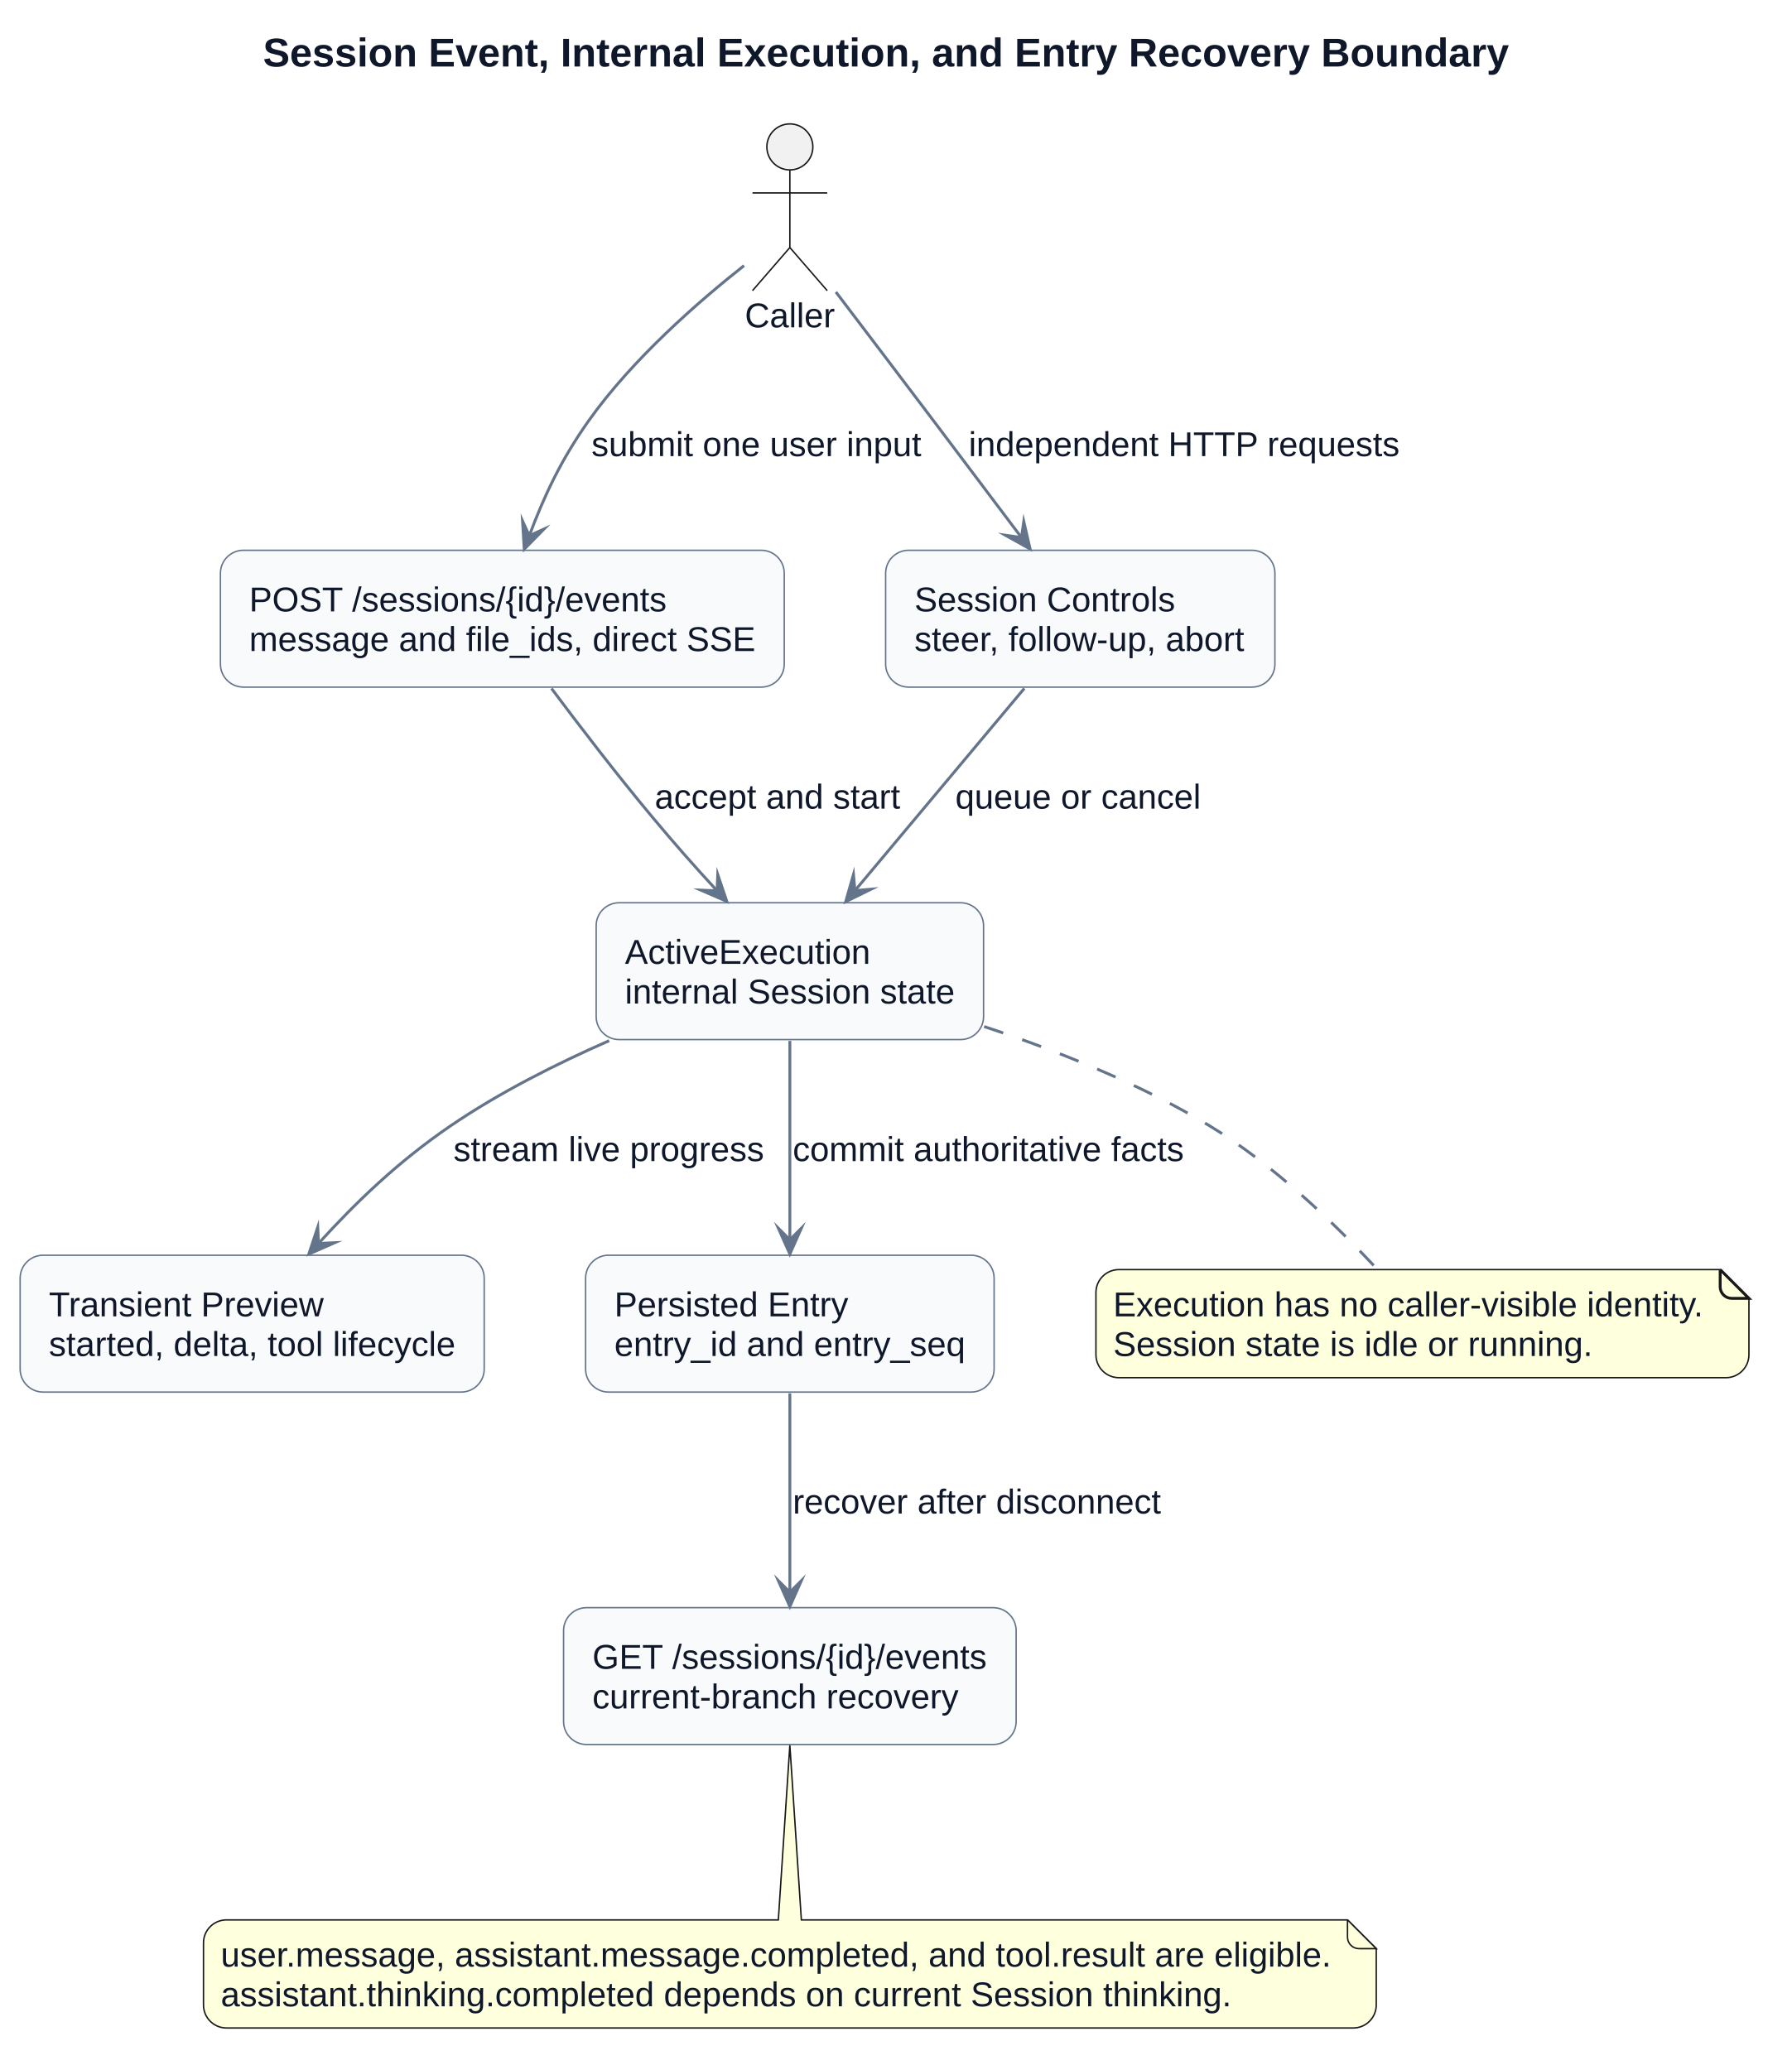
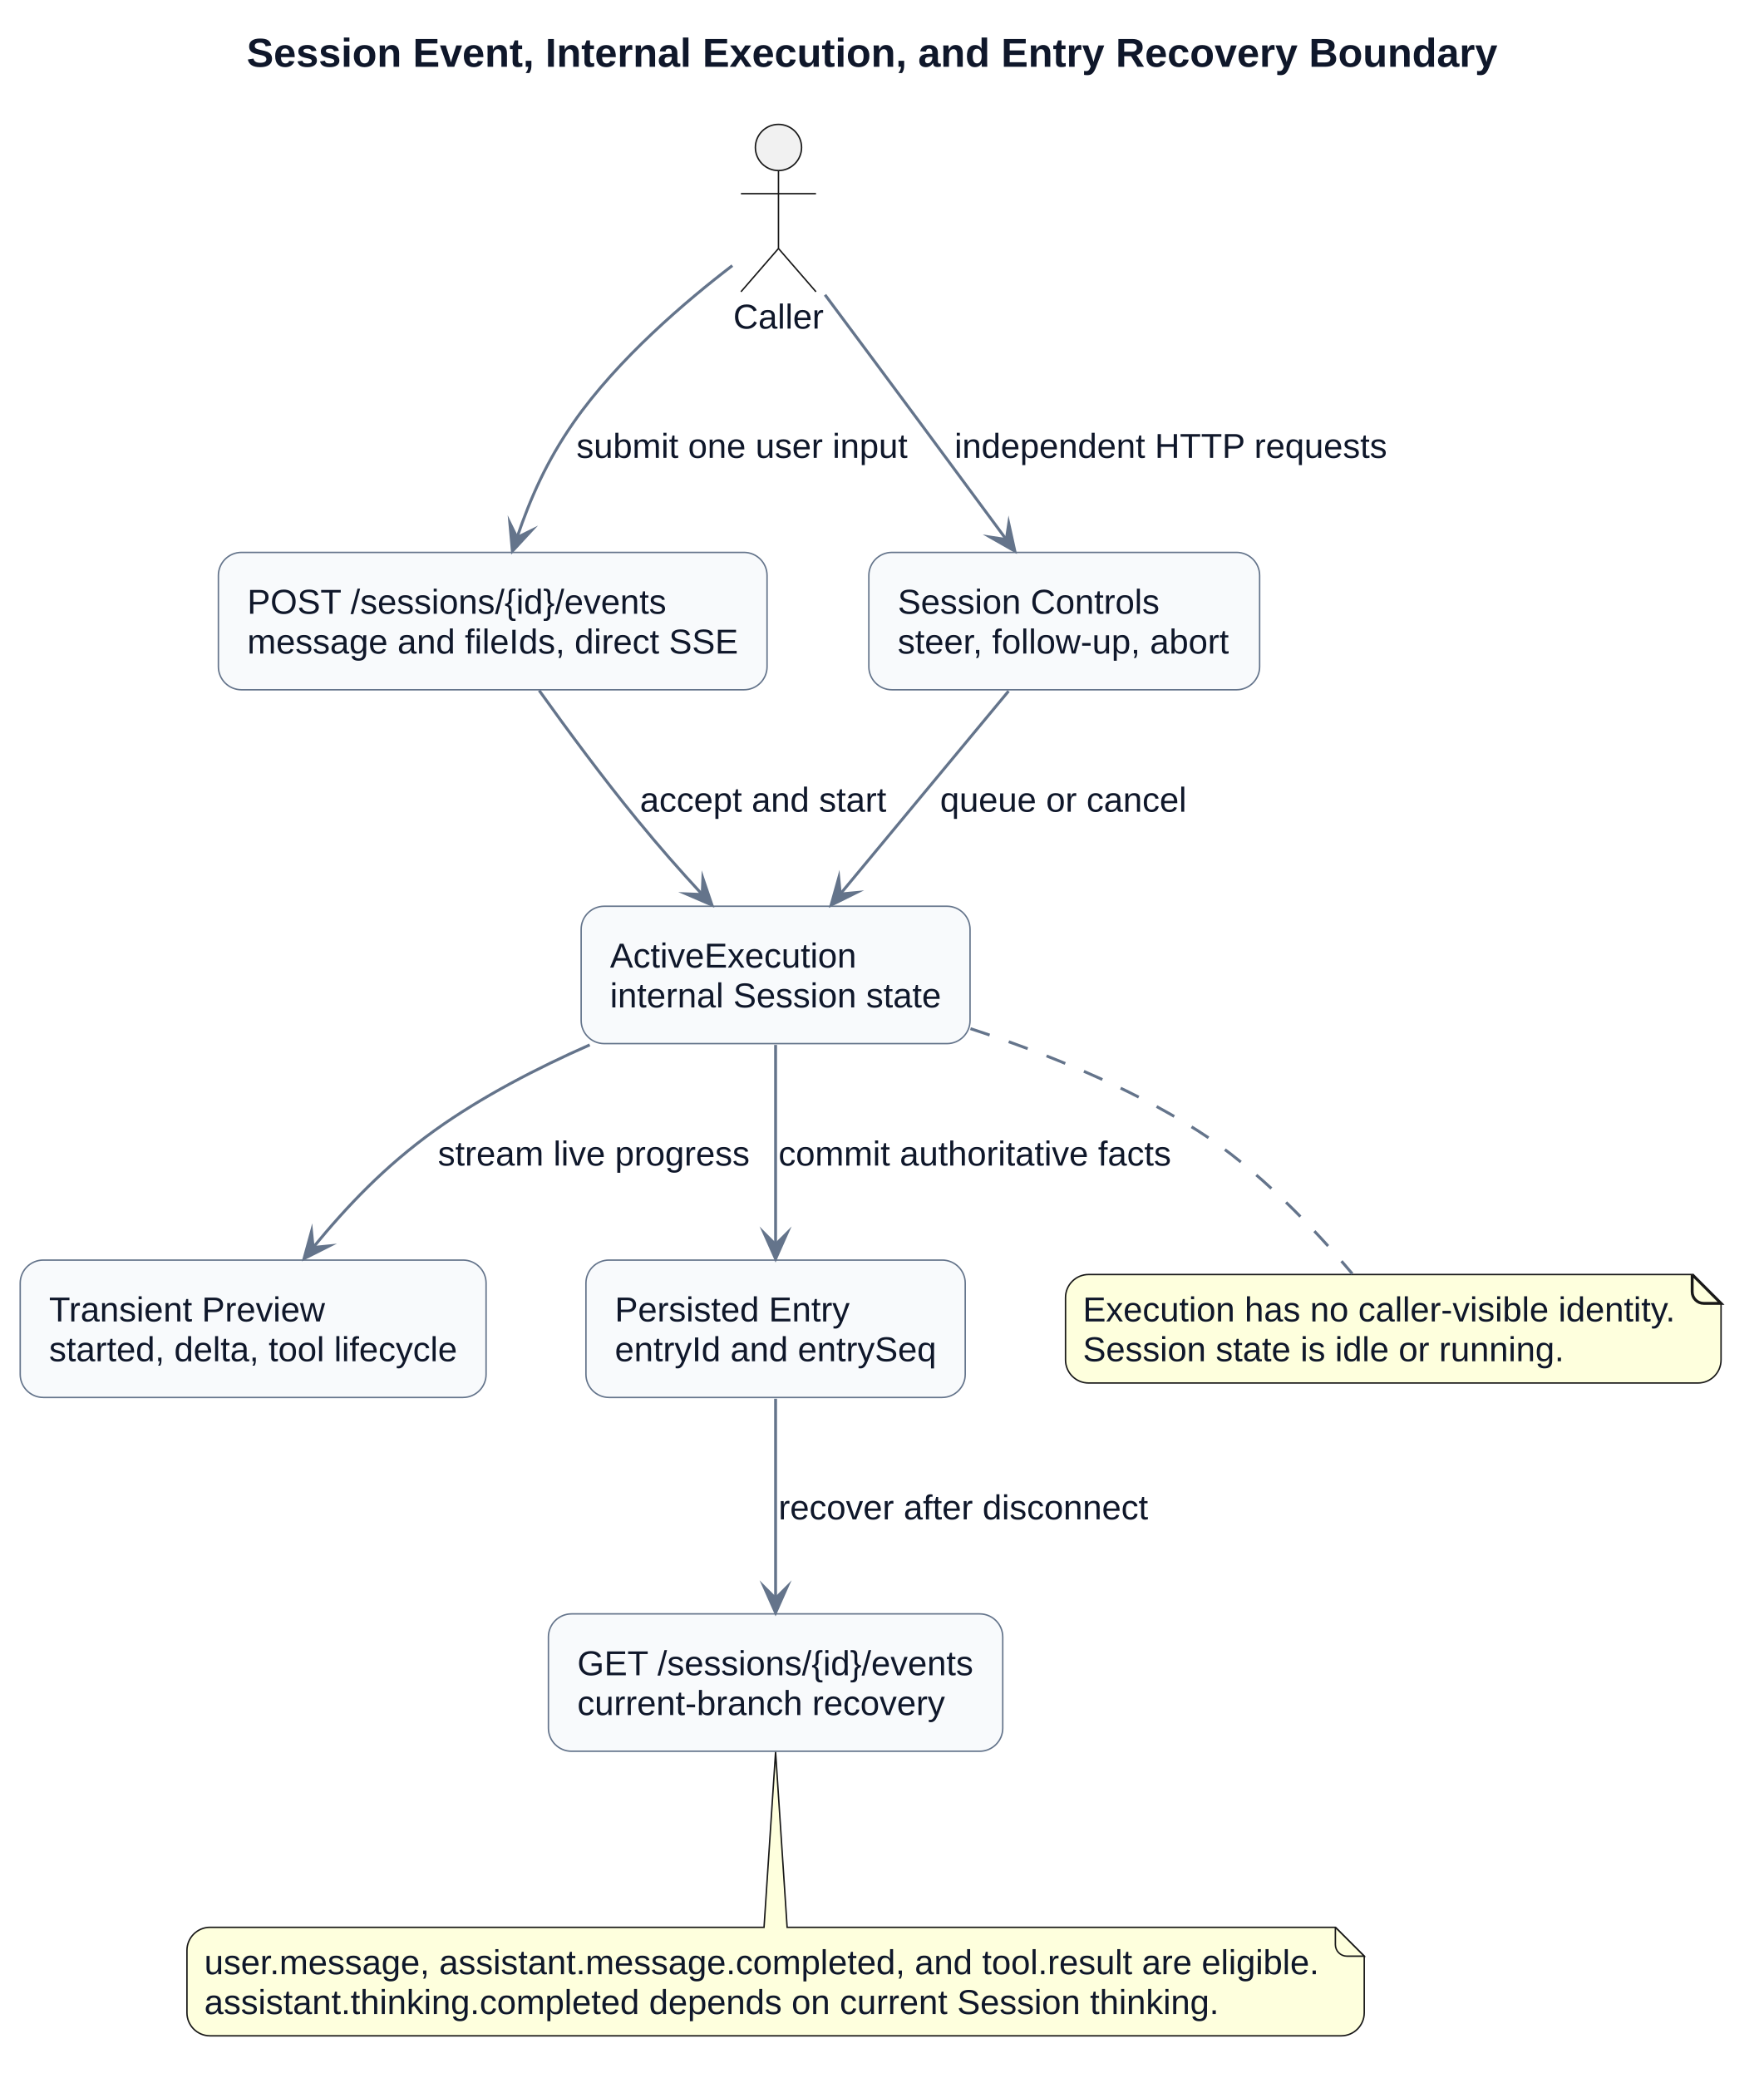
- <svg xmlns="http://www.w3.org/2000/svg" contentStyleType="text/css" data-diagram-type="DESCRIPTION" height="720px" preserveAspectRatio="none" style="width:623px;height:720px;background:#FFFFFF;" version="1.1" viewBox="0 0 623 720" width="623px" zoomAndPan="magnify">
+ <svg xmlns="http://www.w3.org/2000/svg" contentStyleType="text/css" data-diagram-type="DESCRIPTION" height="720px" preserveAspectRatio="none" style="width:611px;height:720px;background:#FFFFFF;" version="1.1" viewBox="0 0 611 720" width="611px" zoomAndPan="magnify">
  <defs />
  <g>
-     <g class="title" data-source-line="114">
-       <text fill="#0F172A" font-family="Arial" font-size="14" font-weight="700" lengthAdjust="spacing" textLength="433.344" x="91.455" y="23.132">Session Event, Internal Execution, and Entry Recovery Boundary</text>
+     <g class="title" data-source-line="118">
+       <text fill="#0F172A" font-family="Arial" font-size="14" font-weight="700" lengthAdjust="spacing" textLength="433.344" x="85.455" y="23.132">Session Event, Internal Execution, and Entry Recovery Boundary</text>
    </g>
-     <g class="entity" data-qualified-name="Caller" data-source-line="139" id="ent0001">
-       <ellipse cx="274.701" cy="51.099" fill="#F1F1F1" rx="8" ry="8" style="stroke:#181818;stroke-width:0.5;" />
-       <path d="M274.701,59.099 L274.701,86.099 M261.701,67.099 L287.701,67.099 M274.701,86.099 L261.701,101.099 M274.701,86.099 L287.701,101.099" fill="none" style="stroke:#181818;stroke-width:0.5;" />
-       <text fill="#0F172A" font-family="Arial" font-size="12" lengthAdjust="spacing" textLength="31.342" x="259.03" y="113.855">Caller</text>
+     <g class="entity" data-qualified-name="Caller" data-source-line="143" id="ent0001">
+       <ellipse cx="269.701" cy="51.099" fill="#F1F1F1" rx="8" ry="8" style="stroke:#181818;stroke-width:0.5;" />
+       <path d="M269.701,59.099 L269.701,86.099 M256.701,67.099 L282.701,67.099 M269.701,86.099 L256.701,101.099 M269.701,86.099 L282.701,101.099" fill="none" style="stroke:#181818;stroke-width:0.5;" />
+       <text fill="#0F172A" font-family="Arial" font-size="12" lengthAdjust="spacing" textLength="31.342" x="254.03" y="113.855">Caller</text>
    </g>
-     <g class="entity" data-qualified-name="SendEvent" data-source-line="140" id="ent0002">
-       <rect fill="#F8FAFC" height="47.598" rx="8" ry="8" style="stroke:#64748B;stroke-width:0.5;" width="196.092" x="76.66" y="191.399" />
-       <text fill="#0F172A" font-family="Arial" font-size="12" lengthAdjust="spacing" textLength="145.406" x="86.66" y="212.655">POST /sessions/{id}/events</text>
-       <text fill="#0F172A" font-family="Arial" font-size="12" lengthAdjust="spacing" textLength="176.092" x="86.66" y="226.453">message and file_ids, direct SSE</text>
+     <g class="entity" data-qualified-name="SendEvent" data-source-line="144" id="ent0002">
+       <rect fill="#F8FAFC" height="47.598" rx="8" ry="8" style="stroke:#64748B;stroke-width:0.5;" width="190.086" x="75.66" y="191.399" />
+       <text fill="#0F172A" font-family="Arial" font-size="12" lengthAdjust="spacing" textLength="145.406" x="85.66" y="212.655">POST /sessions/{id}/events</text>
+       <text fill="#0F172A" font-family="Arial" font-size="12" lengthAdjust="spacing" textLength="170.086" x="85.66" y="226.453">message and fileIds, direct SSE</text>
    </g>
-     <g class="entity" data-qualified-name="Execution" data-source-line="141" id="ent0003">
-       <rect fill="#F8FAFC" height="47.598" rx="8" ry="8" style="stroke:#64748B;stroke-width:0.5;" width="134.732" x="207.34" y="313.999" />
-       <text fill="#0F172A" font-family="Arial" font-size="12" lengthAdjust="spacing" textLength="85.377" x="217.34" y="335.255">ActiveExecution</text>
-       <text fill="#0F172A" font-family="Arial" font-size="12" lengthAdjust="spacing" textLength="114.732" x="217.34" y="349.053">internal Session state</text>
+     <g class="entity" data-qualified-name="Execution" data-source-line="145" id="ent0003">
+       <rect fill="#F8FAFC" height="47.598" rx="8" ry="8" style="stroke:#64748B;stroke-width:0.5;" width="134.732" x="201.34" y="313.999" />
+       <text fill="#0F172A" font-family="Arial" font-size="12" lengthAdjust="spacing" textLength="85.377" x="211.34" y="335.255">ActiveExecution</text>
+       <text fill="#0F172A" font-family="Arial" font-size="12" lengthAdjust="spacing" textLength="114.732" x="211.34" y="349.053">internal Session state</text>
    </g>
-     <g class="entity" data-qualified-name="Preview" data-source-line="142" id="ent0004">
+     <g class="entity" data-qualified-name="Preview" data-source-line="146" id="ent0004">
      <rect fill="#F8FAFC" height="47.598" rx="8" ry="8" style="stroke:#64748B;stroke-width:0.5;" width="161.404" x="7" y="436.599" />
      <text fill="#0F172A" font-family="Arial" font-size="12" lengthAdjust="spacing" textLength="96.035" x="17" y="457.854">Transient Preview</text>
      <text fill="#0F172A" font-family="Arial" font-size="12" lengthAdjust="spacing" textLength="141.404" x="17" y="471.653">started, delta, tool lifecycle</text>
    </g>
-     <g class="entity" data-qualified-name="Entry" data-source-line="143" id="ent0005">
-       <rect fill="#F8FAFC" height="47.598" rx="8" ry="8" style="stroke:#64748B;stroke-width:0.5;" width="142.08" x="203.66" y="436.599" />
-       <text fill="#0F172A" font-family="Arial" font-size="12" lengthAdjust="spacing" textLength="81.363" x="213.66" y="457.854">Persisted Entry</text>
-       <text fill="#0F172A" font-family="Arial" font-size="12" lengthAdjust="spacing" textLength="122.08" x="213.66" y="471.653">entry_id and entry_seq</text>
+     <g class="entity" data-qualified-name="Entry" data-source-line="147" id="ent0005">
+       <rect fill="#F8FAFC" height="47.598" rx="8" ry="8" style="stroke:#64748B;stroke-width:0.5;" width="131.404" x="203" y="436.599" />
+       <text fill="#0F172A" font-family="Arial" font-size="12" lengthAdjust="spacing" textLength="81.363" x="213" y="457.854">Persisted Entry</text>
+       <text fill="#0F172A" font-family="Arial" font-size="12" lengthAdjust="spacing" textLength="111.404" x="213" y="471.653">entryId and entrySeq</text>
    </g>
-     <g class="entity" data-qualified-name="GetEvents" data-source-line="144" id="ent0006">
-       <rect fill="#F8FAFC" height="47.598" rx="8" ry="8" style="stroke:#64748B;stroke-width:0.5;" width="157.402" x="196" y="559.189" />
-       <text fill="#0F172A" font-family="Arial" font-size="12" lengthAdjust="spacing" textLength="137.402" x="206" y="580.444">GET /sessions/{id}/events</text>
-       <text fill="#0F172A" font-family="Arial" font-size="12" lengthAdjust="spacing" textLength="127.383" x="206" y="594.243">current-branch recovery</text>
+     <g class="entity" data-qualified-name="GetEvents" data-source-line="148" id="ent0006">
+       <rect fill="#F8FAFC" height="47.598" rx="8" ry="8" style="stroke:#64748B;stroke-width:0.5;" width="157.402" x="190" y="559.189" />
+       <text fill="#0F172A" font-family="Arial" font-size="12" lengthAdjust="spacing" textLength="137.402" x="200" y="580.444">GET /sessions/{id}/events</text>
+       <text fill="#0F172A" font-family="Arial" font-size="12" lengthAdjust="spacing" textLength="127.383" x="200" y="594.243">current-branch recovery</text>
    </g>
-     <g class="entity" data-qualified-name="Controls" data-source-line="145" id="ent0007">
-       <rect fill="#F8FAFC" height="47.598" rx="8" ry="8" style="stroke:#64748B;stroke-width:0.5;" width="135.389" x="308.01" y="191.399" />
-       <text fill="#0F172A" font-family="Arial" font-size="12" lengthAdjust="spacing" textLength="90.709" x="318.01" y="212.655">Session Controls</text>
-       <text fill="#0F172A" font-family="Arial" font-size="12" lengthAdjust="spacing" textLength="115.389" x="318.01" y="226.453">steer, follow-up, abort</text>
+     <g class="entity" data-qualified-name="Controls" data-source-line="149" id="ent0007">
+       <rect fill="#F8FAFC" height="47.598" rx="8" ry="8" style="stroke:#64748B;stroke-width:0.5;" width="135.389" x="301.01" y="191.399" />
+       <text fill="#0F172A" font-family="Arial" font-size="12" lengthAdjust="spacing" textLength="90.709" x="311.01" y="212.655">Session Controls</text>
+       <text fill="#0F172A" font-family="Arial" font-size="12" lengthAdjust="spacing" textLength="115.389" x="311.01" y="226.453">steer, follow-up, abort</text>
    </g>
-     <g class="entity" data-qualified-name="GMN15" data-source-line="156" id="ent0016">
-       <path d="M381.15,449.599 L381.15,471.196 A8,8 0 0 0 389.15,479.196 L600.254,479.196 A8,8 0 0 0 608.254,471.196 L608.254,451.599 L598.254,441.599 L389.15,441.599 A8,8 0 0 0 381.15,449.599" fill="#FEFFDD" style="stroke:#181818;stroke-width:0.5;" />
-       <path d="M598.254,441.599 L598.254,447.599 A4,4 0 0 0 602.254,451.599 L608.254,451.599 L598.254,441.599" fill="#FEFFDD" style="stroke:#181818;stroke-width:1;" />
-       <text fill="#0F172A" font-family="Arial" font-size="12" lengthAdjust="spacing" textLength="206.103" x="387.15" y="457.854">Execution has no caller-visible identity.</text>
-       <text fill="#0F172A" font-family="Arial" font-size="12" lengthAdjust="spacing" textLength="166.758" x="387.15" y="471.653">Session state is idle or running.</text>
+     <g class="entity" data-qualified-name="GMN15" data-source-line="160" id="ent0016">
+       <path d="M369.15,449.599 L369.15,471.196 A8,8 0 0 0 377.15,479.196 L588.254,479.196 A8,8 0 0 0 596.254,471.196 L596.254,451.599 L586.254,441.599 L377.15,441.599 A8,8 0 0 0 369.15,449.599" fill="#FEFFDD" style="stroke:#181818;stroke-width:0.5;" />
+       <path d="M586.254,441.599 L586.254,447.599 A4,4 0 0 0 590.254,451.599 L596.254,451.599 L586.254,441.599" fill="#FEFFDD" style="stroke:#181818;stroke-width:1;" />
+       <text fill="#0F172A" font-family="Arial" font-size="12" lengthAdjust="spacing" textLength="206.103" x="375.15" y="457.854">Execution has no caller-visible identity.</text>
+       <text fill="#0F172A" font-family="Arial" font-size="12" lengthAdjust="spacing" textLength="166.758" x="375.15" y="471.653">Session state is idle or running.</text>
    </g>
-     <g class="entity" data-qualified-name="GMN18" data-source-line="161" id="ent0019">
-       <path d="M70.77,675.789 L70.77,697.386 A8,8 0 0 0 78.77,705.386 L470.641,705.386 A8,8 0 0 0 478.641,697.386 L478.641,677.789 L468.641,667.789 L278.7,667.789 L274.7,607.049 L270.7,667.789 L78.77,667.789 A8,8 0 0 0 70.77,675.789" fill="#FEFFDD" style="stroke:#181818;stroke-width:0.5;" />
-       <path d="M468.641,667.789 L468.641,673.789 A4,4 0 0 0 472.641,677.789 L478.641,677.789 L468.641,667.789" fill="#FEFFDD" style="stroke:#181818;stroke-width:0.5;" />
-       <text fill="#0F172A" font-family="Arial" font-size="12" lengthAdjust="spacing" textLength="386.871" x="76.77" y="684.044">user.message, assistant.message.completed, and tool.result are eligible.</text>
-       <text fill="#0F172A" font-family="Arial" font-size="12" lengthAdjust="spacing" textLength="351.545" x="76.77" y="697.843">assistant.thinking.completed depends on current Session thinking.</text>
+     <g class="entity" data-qualified-name="GMN18" data-source-line="165" id="ent0019">
+       <path d="M64.77,675.789 L64.77,697.386 A8,8 0 0 0 72.77,705.386 L464.641,705.386 A8,8 0 0 0 472.641,697.386 L472.641,677.789 L462.641,667.789 L272.7,667.789 L268.7,607.049 L264.7,667.789 L72.77,667.789 A8,8 0 0 0 64.77,675.789" fill="#FEFFDD" style="stroke:#181818;stroke-width:0.5;" />
+       <path d="M462.641,667.789 L462.641,673.789 A4,4 0 0 0 466.641,677.789 L472.641,677.789 L462.641,667.789" fill="#FEFFDD" style="stroke:#181818;stroke-width:0.5;" />
+       <text fill="#0F172A" font-family="Arial" font-size="12" lengthAdjust="spacing" textLength="386.871" x="70.77" y="684.044">user.message, assistant.message.completed, and tool.result are eligible.</text>
+       <text fill="#0F172A" font-family="Arial" font-size="12" lengthAdjust="spacing" textLength="351.545" x="70.77" y="697.843">assistant.thinking.completed depends on current Session thinking.</text>
    </g>
-     <g class="link" data-entity-1="ent0001" data-entity-2="ent0002" data-link-type="dependency" data-source-line="147" id="lnk8">
-       <path d="M258.77,92.389 C243.33,104.569 220.04,124.739 204.7,146.399 C195.03,160.059 189.204,172.647 184.075,186.337" fill="none" id="Caller-to-SendEvent" style="stroke:#64748B;stroke-width:1;" />
-       <polygon fill="#64748B" points="182.32,191.019,189.224,183.994,184.075,186.337,181.732,181.187,182.32,191.019" style="stroke:#64748B;stroke-width:1;stroke-linejoin:miter;stroke-miterlimit:10;" />
-       <text fill="#0F172A" font-family="Arial" font-size="12" lengthAdjust="spacing" textLength="114.732" x="205.7" y="158.655">submit one user input</text>
+     <g class="link" data-entity-1="ent0001" data-entity-2="ent0002" data-link-type="dependency" data-source-line="151" id="lnk8">
+       <path d="M253.71,92.029 C237.95,104.089 214.05,124.299 198.7,146.399 C189.26,159.999 183.792,172.536 179.122,186.246" fill="none" id="Caller-to-SendEvent" style="stroke:#64748B;stroke-width:1;" />
+       <polygon fill="#64748B" points="177.51,190.979,184.198,183.749,179.122,186.246,176.625,181.17,177.51,190.979" style="stroke:#64748B;stroke-width:1;stroke-linejoin:miter;stroke-miterlimit:10;" />
+       <text fill="#0F172A" font-family="Arial" font-size="12" lengthAdjust="spacing" textLength="114.732" x="199.7" y="158.655">submit one user input</text>
    </g>
-     <g class="link" data-entity-1="ent0002" data-entity-2="ent0003" data-link-type="dependency" data-source-line="148" id="lnk9">
-       <path d="M191.81,239.479 C201.73,252.739 214.62,269.539 226.7,283.999 C234.96,293.889 241.046,300.768 249.386,309.838" fill="none" id="SendEvent-to-Execution" style="stroke:#64748B;stroke-width:1;" />
-       <polygon fill="#64748B" points="252.77,313.519,249.623,304.186,249.386,309.838,243.734,309.601,252.77,313.519" style="stroke:#64748B;stroke-width:1;stroke-linejoin:miter;stroke-miterlimit:10;" />
-       <text fill="#0F172A" font-family="Arial" font-size="12" lengthAdjust="spacing" textLength="85.383" x="227.7" y="281.255">accept and start</text>
+     <g class="link" data-entity-1="ent0002" data-entity-2="ent0003" data-link-type="dependency" data-source-line="152" id="lnk9">
+       <path d="M186.8,239.239 C196.33,252.569 208.83,269.519 220.7,283.999 C228.87,293.959 234.929,300.874 243.279,309.924" fill="none" id="SendEvent-to-Execution" style="stroke:#64748B;stroke-width:1;" />
+       <polygon fill="#64748B" points="246.67,313.599,243.507,304.272,243.279,309.924,237.627,309.696,246.67,313.599" style="stroke:#64748B;stroke-width:1;stroke-linejoin:miter;stroke-miterlimit:10;" />
+       <text fill="#0F172A" font-family="Arial" font-size="12" lengthAdjust="spacing" textLength="85.383" x="221.7" y="281.255">accept and start</text>
    </g>
-     <g class="link" data-entity-1="ent0003" data-entity-2="ent0004" data-link-type="dependency" data-source-line="149" id="lnk10">
-       <path d="M211.86,361.979 C193.36,370.089 173.57,380.089 156.7,391.599 C138.25,404.179 123.718,418.293 110.768,432.503" fill="none" id="Execution-to-Preview" style="stroke:#64748B;stroke-width:1;" />
-       <polygon fill="#64748B" points="107.4,436.199,116.419,432.241,110.768,432.503,110.506,426.852,107.4,436.199" style="stroke:#64748B;stroke-width:1;stroke-linejoin:miter;stroke-miterlimit:10;" />
-       <text fill="#0F172A" font-family="Arial" font-size="12" lengthAdjust="spacing" textLength="108.035" x="157.7" y="403.854">stream live progress</text>
+     <g class="link" data-entity-1="ent0003" data-entity-2="ent0004" data-link-type="dependency" data-source-line="153" id="lnk10">
+       <path d="M204.31,362.039 C186.15,370.039 166.94,379.969 150.7,391.599 C133.33,404.039 120.17,417.982 108.49,432.232" fill="none" id="Execution-to-Preview" style="stroke:#64748B;stroke-width:1;" />
+       <polygon fill="#64748B" points="105.32,436.099,114.119,431.674,108.49,432.232,107.932,426.602,105.32,436.099" style="stroke:#64748B;stroke-width:1;stroke-linejoin:miter;stroke-miterlimit:10;" />
+       <text fill="#0F172A" font-family="Arial" font-size="12" lengthAdjust="spacing" textLength="108.035" x="151.7" y="403.854">stream live progress</text>
    </g>
-     <g class="link" data-entity-1="ent0003" data-entity-2="ent0005" data-link-type="dependency" data-source-line="150" id="lnk11">
-       <path d="M274.7,362.049 C274.7,383.409 274.7,409.879 274.7,431.209" fill="none" id="Execution-to-Entry" style="stroke:#64748B;stroke-width:1;" />
-       <polygon fill="#64748B" points="274.7,436.209,278.7,427.209,274.7,431.209,270.7,427.209,274.7,436.209" style="stroke:#64748B;stroke-width:1;stroke-linejoin:miter;stroke-miterlimit:10;" />
-       <text fill="#0F172A" font-family="Arial" font-size="12" lengthAdjust="spacing" textLength="136.049" x="275.7" y="403.854">commit authoritative facts</text>
+     <g class="link" data-entity-1="ent0003" data-entity-2="ent0005" data-link-type="dependency" data-source-line="154" id="lnk11">
+       <path d="M268.7,362.049 C268.7,383.409 268.7,409.879 268.7,431.209" fill="none" id="Execution-to-Entry" style="stroke:#64748B;stroke-width:1;" />
+       <polygon fill="#64748B" points="268.7,436.209,272.7,427.209,268.7,431.209,264.7,427.209,268.7,436.209" style="stroke:#64748B;stroke-width:1;stroke-linejoin:miter;stroke-miterlimit:10;" />
+       <text fill="#0F172A" font-family="Arial" font-size="12" lengthAdjust="spacing" textLength="136.049" x="269.7" y="403.854">commit authoritative facts</text>
    </g>
-     <g class="link" data-entity-1="ent0005" data-entity-2="ent0006" data-link-type="dependency" data-source-line="151" id="lnk12">
-       <path d="M274.7,484.649 C274.7,505.999 274.7,532.479 274.7,553.809" fill="none" id="Entry-to-GetEvents" style="stroke:#64748B;stroke-width:1;" />
-       <polygon fill="#64748B" points="274.7,558.809,278.7,549.809,274.7,553.809,270.7,549.809,274.7,558.809" style="stroke:#64748B;stroke-width:1;stroke-linejoin:miter;stroke-miterlimit:10;" />
-       <text fill="#0F172A" font-family="Arial" font-size="12" lengthAdjust="spacing" textLength="128.062" x="275.7" y="526.444">recover after disconnect</text>
+     <g class="link" data-entity-1="ent0005" data-entity-2="ent0006" data-link-type="dependency" data-source-line="155" id="lnk12">
+       <path d="M268.7,484.649 C268.7,505.999 268.7,532.479 268.7,553.809" fill="none" id="Entry-to-GetEvents" style="stroke:#64748B;stroke-width:1;" />
+       <polygon fill="#64748B" points="268.7,558.809,272.7,549.809,268.7,553.809,264.7,549.809,268.7,558.809" style="stroke:#64748B;stroke-width:1;stroke-linejoin:miter;stroke-miterlimit:10;" />
+       <text fill="#0F172A" font-family="Arial" font-size="12" lengthAdjust="spacing" textLength="128.062" x="269.7" y="526.444">recover after disconnect</text>
    </g>
-     <g class="link" data-entity-1="ent0001" data-entity-2="ent0007" data-link-type="dependency" data-source-line="152" id="lnk13">
-       <path d="M290.71,101.559 C300.53,114.489 313.36,131.389 324.7,146.399 C335.89,161.209 345.417,173.861 355.257,186.961" fill="none" id="Caller-to-Controls" style="stroke:#64748B;stroke-width:1;" />
-       <polygon fill="#64748B" points="358.26,190.959,356.053,181.36,355.257,186.961,349.656,186.165,358.26,190.959" style="stroke:#64748B;stroke-width:1;stroke-linejoin:miter;stroke-miterlimit:10;" />
-       <text fill="#0F172A" font-family="Arial" font-size="12" lengthAdjust="spacing" textLength="150.088" x="336.9" y="158.655">independent HTTP requests</text>
+     <g class="link" data-entity-1="ent0001" data-entity-2="ent0007" data-link-type="dependency" data-source-line="156" id="lnk13">
+       <path d="M285.83,102.149 C295.4,114.999 307.76,131.619 318.7,146.399 C329.67,161.209 338.983,173.844 348.633,186.934" fill="none" id="Caller-to-Controls" style="stroke:#64748B;stroke-width:1;" />
+       <polygon fill="#64748B" points="351.6,190.959,349.479,181.341,348.633,186.934,343.04,186.088,351.6,190.959" style="stroke:#64748B;stroke-width:1;stroke-linejoin:miter;stroke-miterlimit:10;" />
+       <text fill="#0F172A" font-family="Arial" font-size="12" lengthAdjust="spacing" textLength="150.088" x="330.68" y="158.655">independent HTTP requests</text>
    </g>
-     <g class="link" data-entity-1="ent0007" data-entity-2="ent0003" data-link-type="dependency" data-source-line="153" id="lnk14">
-       <path d="M356.23,239.449 C338.34,260.809 315.189,288.444 297.329,309.784" fill="none" id="Controls-to-Execution" style="stroke:#64748B;stroke-width:1;" />
-       <polygon fill="#64748B" points="294.12,313.619,302.964,309.284,297.329,309.784,296.829,304.15,294.12,313.619" style="stroke:#64748B;stroke-width:1;stroke-linejoin:miter;stroke-miterlimit:10;" />
-       <text fill="#0F172A" font-family="Arial" font-size="12" lengthAdjust="spacing" textLength="85.394" x="332.25" y="281.255">queue or cancel</text>
+     <g class="link" data-entity-1="ent0007" data-entity-2="ent0003" data-link-type="dependency" data-source-line="157" id="lnk14">
+       <path d="M349.42,239.449 C331.71,260.809 308.801,288.429 291.111,309.769" fill="none" id="Controls-to-Execution" style="stroke:#64748B;stroke-width:1;" />
+       <polygon fill="#64748B" points="287.92,313.619,296.743,309.243,291.111,309.769,290.584,304.137,287.92,313.619" style="stroke:#64748B;stroke-width:1;stroke-linejoin:miter;stroke-miterlimit:10;" />
+       <text fill="#0F172A" font-family="Arial" font-size="12" lengthAdjust="spacing" textLength="85.394" x="325.69" y="281.255">queue or cancel</text>
    </g>
-     <g class="link" data-entity-1="ent0003" data-entity-2="ent0016" data-link-type="association" data-source-line="156" id="lnk17">
-       <path d="M342.26,357.059 C367.85,365.529 396.61,377.009 420.7,391.599 C443.06,405.129 464.62,426.079 478.65,441.109" fill="none" id="Execution-GMN15" style="stroke:#64748B;stroke-width:1;stroke-dasharray:7,7;" />
+     <g class="link" data-entity-1="ent0003" data-entity-2="ent0016" data-link-type="association" data-source-line="160" id="lnk17">
+       <path d="M336.22,356.409 C361.95,364.829 390.81,376.429 414.7,391.599 C435.96,405.079 455.8,426.249 468.49,441.339" fill="none" id="Execution-GMN15" style="stroke:#64748B;stroke-width:1;stroke-dasharray:7,7;" />
    </g>
  </g>
</svg>
